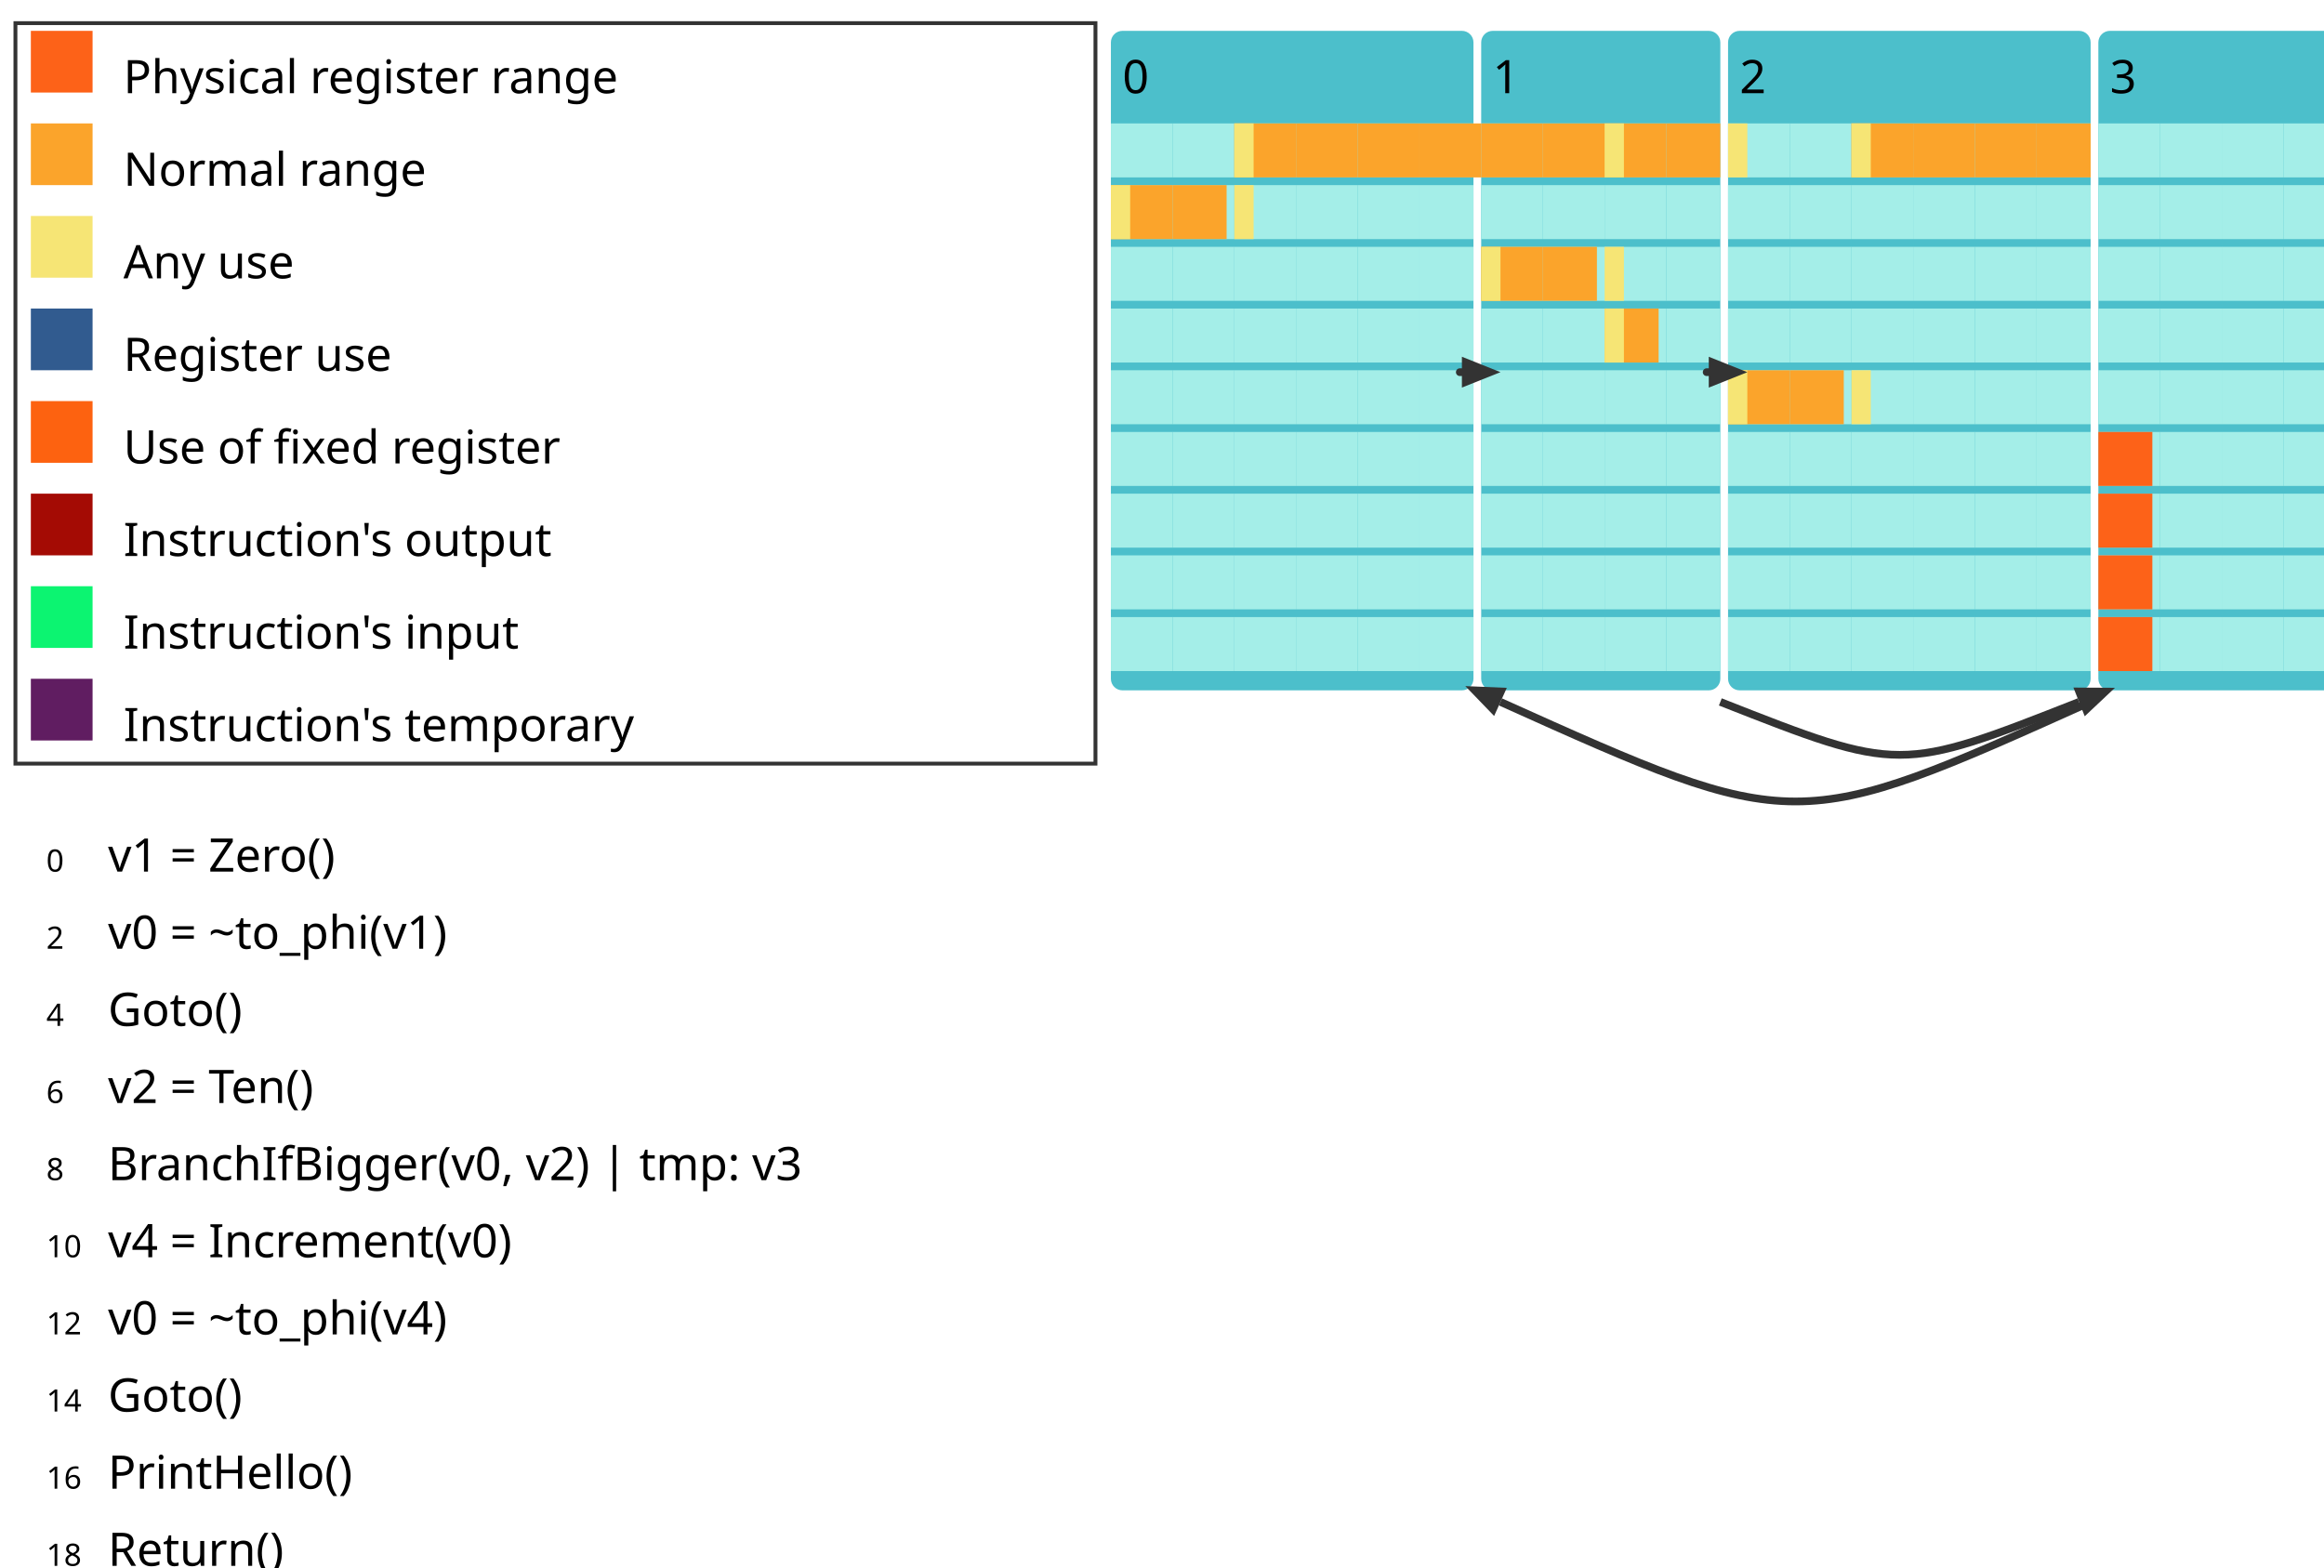
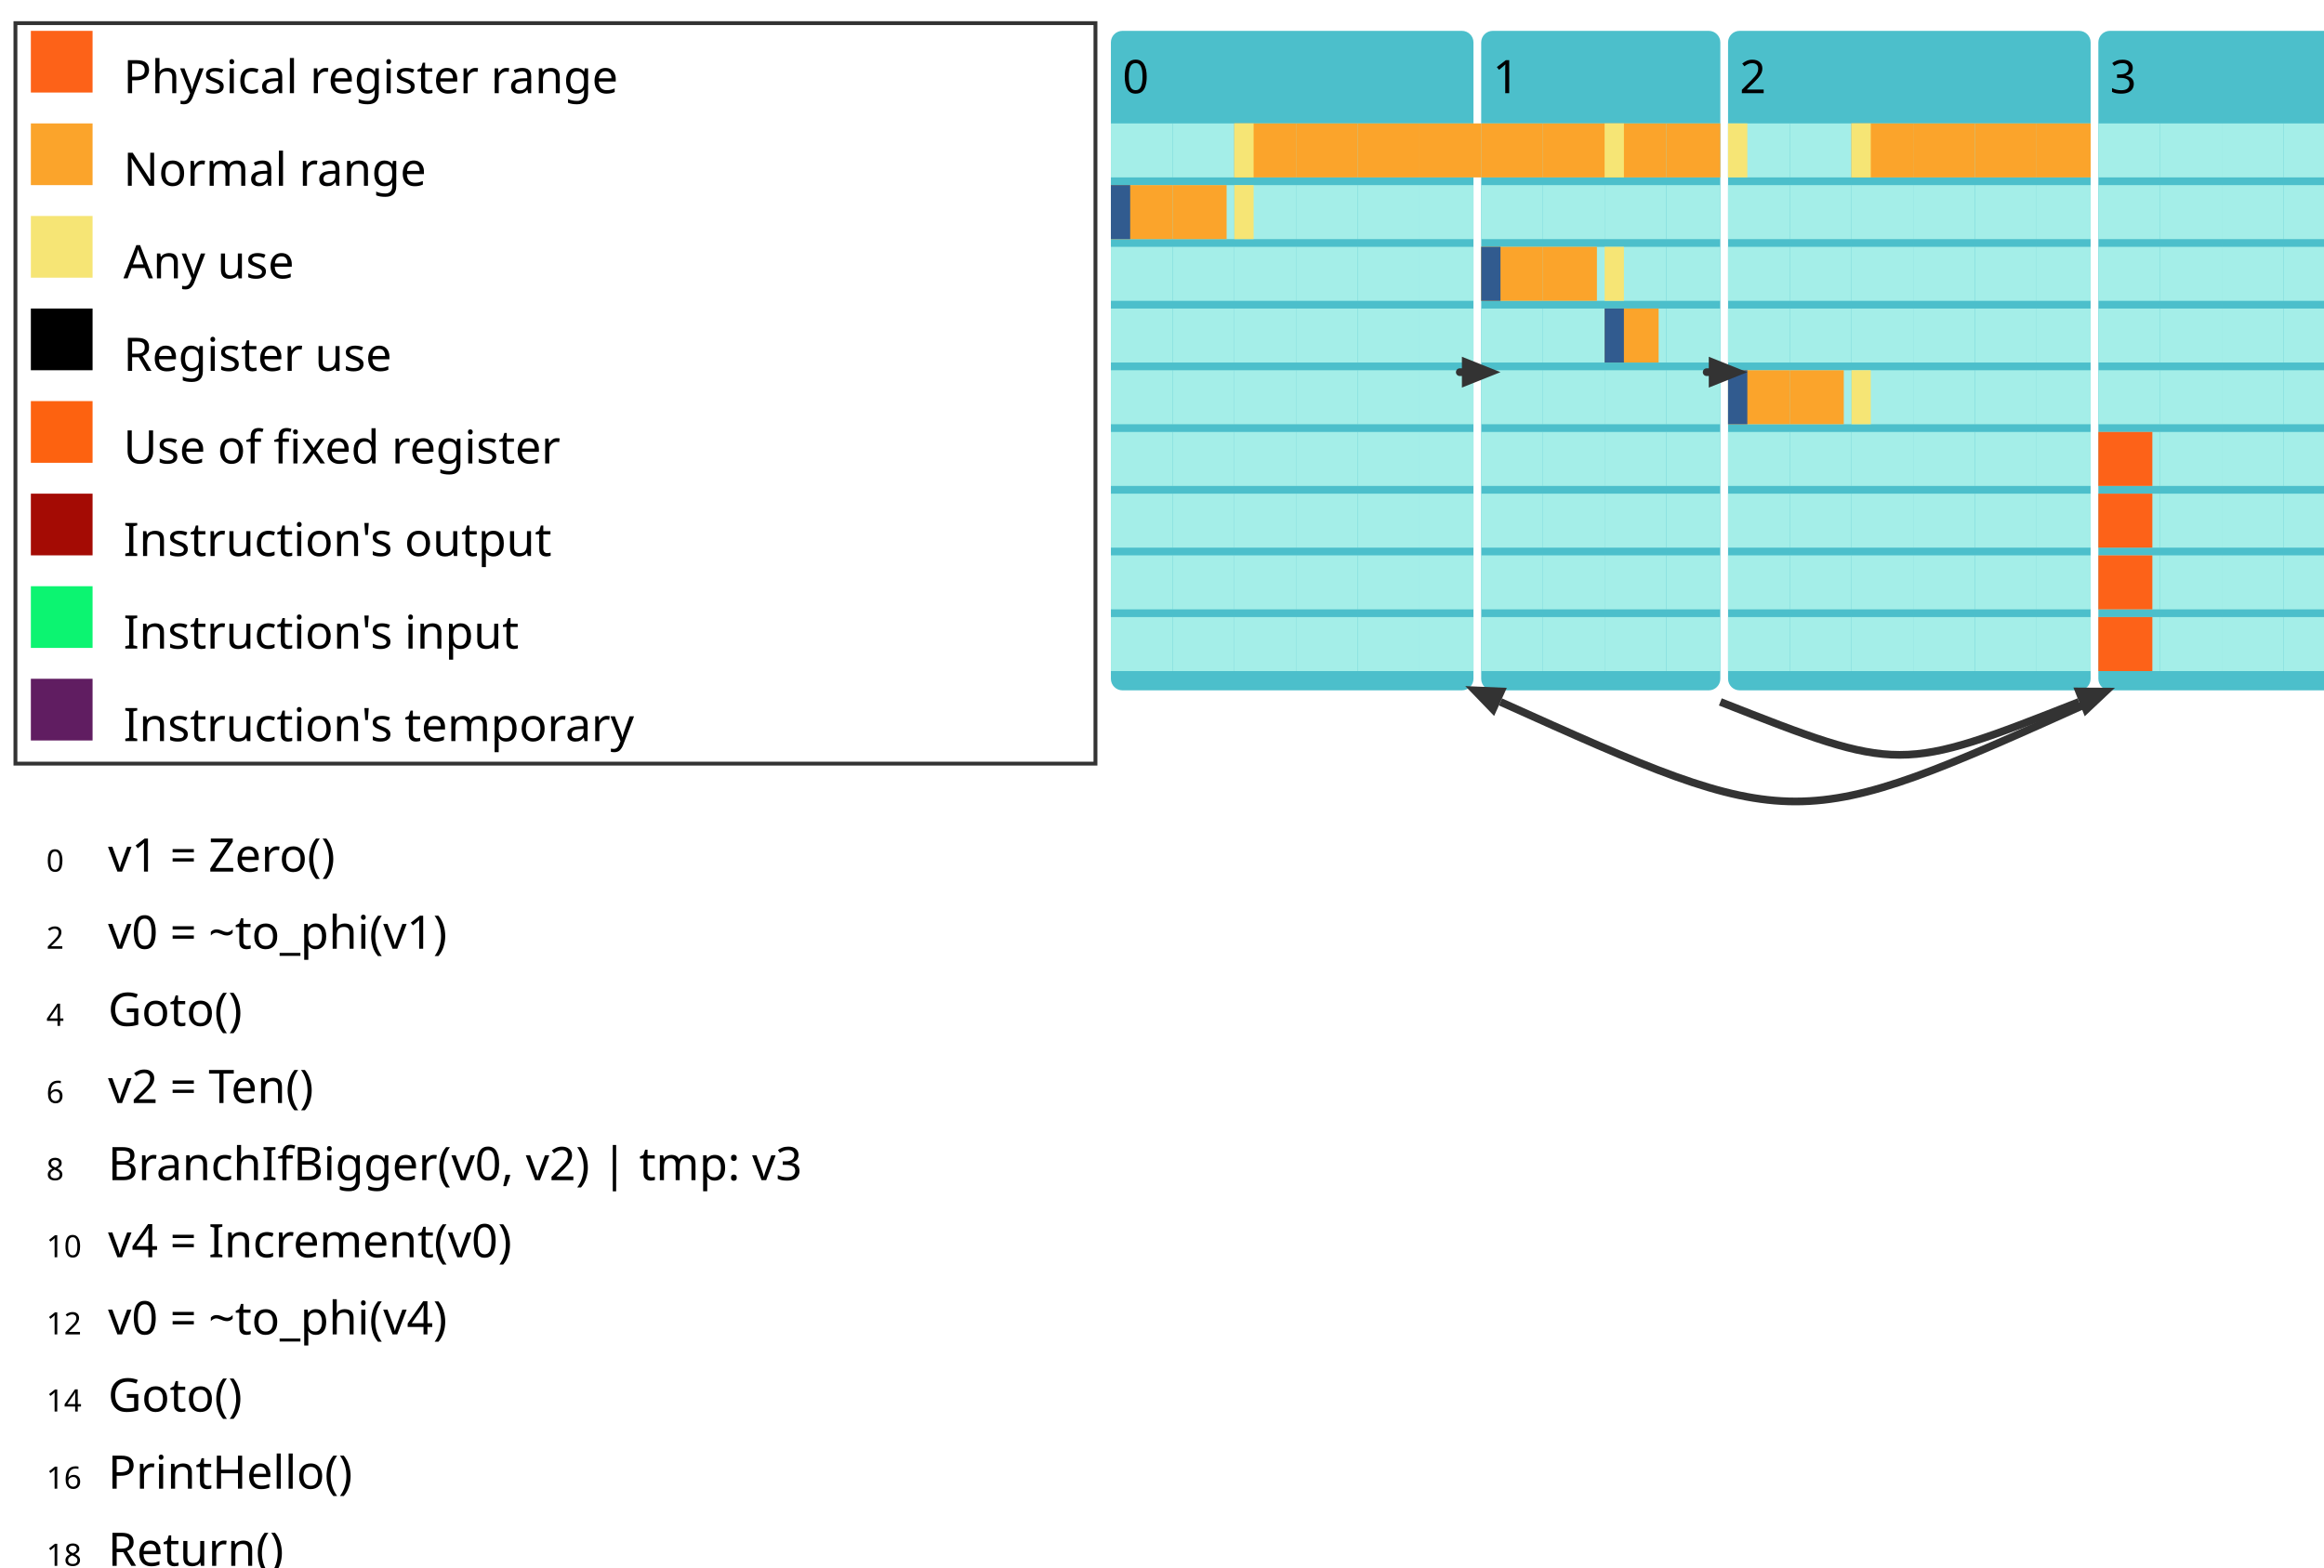
<svg xmlns="http://www.w3.org/2000/svg" version="1.1" baseProfile="full">
  <defs>
    <marker id="arrow" refX="0" refY="2" class="arrow-mark" markerUnits="strokeWidth" markerWidth="6" markerHeight="6" orient="auto">
      <path d="M 0 0 L 5 2 L 0 4 Z">
</path>
    </marker>
  </defs>
  <style>

    @font-face {
      font-family: "Raleway";
      font-style: normal;
      font-weight: 400;
      src: local("Raleway"),
      url(http://themes.googleusercontent.com/static/fonts/raleway/v6/cIFypx4yrWPDz3zOxk7hIQLUuEpTyoUstqEm5AMlJo4.woff) format("woff");
    }
    .annotation-wrap { fill: transparent; stroke: #333 }
    .instruction-marker { fill: transparent; }
    .instruction-marker-text, .instruction-text {
      font-family: 'Raleway';
      dominant-baseline': middle;
    }
    .instruction-marker-text {
      font-size: 8px;
    }
    .arrow { stroke: #333; fill: transparent; }
    .arrow-mark { fill: #333; }
    .block-fill { fill: #4CBFCB; }
    .interval-empty { fill: #A4EEE8; }
    .range-physical { fill: #FD6218; }
    .range-normal { fill: #FBA42B; }
    .use-any { fill: #F6E575; }
-     .use-register { fill: #315B8F; }
+     .use-reg { fill: #315B8F; }
    .use-fixed { fill: #FD6210; }
    .highlight-interval { fill: #16DDD7; }
    .highlight-output { fill: #A40B04; }
    .highlight-input { fill: #0CF471; }
    .highlight-tmp { fill: #601D61; }
  
</style>
  <rect x="4" y="6" width="280" height="192" class="annotation-wrap">
</rect>
  <rect x="8" y="8" width="16" height="16" class="range-physical">
</rect>
  <text x="32" y="20" font-family="Raleway" dominant-baseline="middle">
Physical register range
</text>
  <rect x="8" y="32" width="16" height="16" class="range-normal">
</rect>
  <text x="32" y="44" font-family="Raleway" dominant-baseline="middle">
Normal range
</text>
  <rect x="8" y="56" width="16" height="16" class="use-any">
</rect>
  <text x="32" y="68" font-family="Raleway" dominant-baseline="middle">
Any use
</text>
  <rect x="8" y="80" width="16" height="16" class="use-register">
</rect>
  <text x="32" y="92" font-family="Raleway" dominant-baseline="middle">
Register use
</text>
  <rect x="8" y="104" width="16" height="16" class="use-fixed">
</rect>
  <text x="32" y="116" font-family="Raleway" dominant-baseline="middle">
Use of fixed register
</text>
  <rect x="8" y="128" width="16" height="16" class="highlight-output">
</rect>
  <text x="32" y="140" font-family="Raleway" dominant-baseline="middle">
Instruction's output
</text>
  <rect x="8" y="152" width="16" height="16" class="highlight-input">
</rect>
  <text x="32" y="164" font-family="Raleway" dominant-baseline="middle">
Instruction's input
</text>
  <rect x="8" y="176" width="16" height="16" class="highlight-tmp">
</rect>
  <text x="32" y="188" font-family="Raleway" dominant-baseline="middle">
Instruction's temporary
</text>
  <rect class="instruction-marker c-0" x="8" y="216" width="16" height="16">
</rect>
  <text class="instruction-marker-text" x="12" y="226">
0
</text>
  <text class="instruction-text" x="28" y="226">
    <tspan class="r-1">v1</tspan> = Zero()
</text>
  <rect class="instruction-marker c-2" x="8" y="236" width="16" height="16">
</rect>
  <text class="instruction-marker-text" x="12" y="246">
2
</text>
  <text class="instruction-text" x="28" y="246">
    <tspan class="r-0">v0</tspan> = ~to_phi(<tspan class="r-1">v1</tspan>)
</text>
  <rect class="instruction-marker c-4" x="8" y="256" width="16" height="16">
</rect>
  <text class="instruction-marker-text" x="12" y="266">
4
</text>
  <text class="instruction-text" x="28" y="266">
Goto()
</text>
  <rect class="instruction-marker c-6" x="8" y="276" width="16" height="16">
</rect>
  <text class="instruction-marker-text" x="12" y="286">
6
</text>
  <text class="instruction-text" x="28" y="286">
    <tspan class="r-2">v2</tspan> = Ten()
</text>
  <rect class="instruction-marker c-8" x="8" y="296" width="16" height="16">
</rect>
  <text class="instruction-marker-text" x="12" y="306">
8
</text>
  <text class="instruction-text" x="28" y="306">
BranchIfBigger(<tspan class="r-0">v0</tspan>, <tspan class="r-2">v2</tspan>) | tmp: <tspan class="r-3">v3</tspan>
  </text>
  <rect class="instruction-marker c-10" x="8" y="316" width="16" height="16">
</rect>
  <text class="instruction-marker-text" x="12" y="326">
10
</text>
  <text class="instruction-text" x="28" y="326">
    <tspan class="r-4">v4</tspan> = Increment(<tspan class="r-0">v0</tspan>)
</text>
  <rect class="instruction-marker c-12" x="8" y="336" width="16" height="16">
</rect>
  <text class="instruction-marker-text" x="12" y="346">
12
</text>
  <text class="instruction-text" x="28" y="346">
    <tspan class="r-0">v0</tspan> = ~to_phi(<tspan class="r-4">v4</tspan>)
</text>
  <rect class="instruction-marker c-14" x="8" y="356" width="16" height="16">
</rect>
  <text class="instruction-marker-text" x="12" y="366">
14
</text>
  <text class="instruction-text" x="28" y="366">
Goto()
</text>
  <rect class="instruction-marker c-16" x="8" y="376" width="16" height="16">
</rect>
  <text class="instruction-marker-text" x="12" y="386">
16
</text>
  <text class="instruction-text" x="28" y="386">
PrintHello()
</text>
  <rect class="instruction-marker c-18" x="8" y="396" width="16" height="16">
</rect>
  <text class="instruction-marker-text" x="12" y="406">
18
</text>
  <text class="instruction-text" x="28" y="406">
Return()
</text>
  <rect x="288" y="8" rx="3" ry="3" width="94" height="171" class="block-fill">
</rect>
  <text dominant-baseline="middle" font-family="Raleway" x="291" y="20">
0
</text>
  <rect x="384" y="8" rx="3" ry="3" width="62" height="171" class="block-fill">
</rect>
  <text dominant-baseline="middle" font-family="Raleway" x="387" y="20">
1
</text>
  <rect x="448" y="8" rx="3" ry="3" width="94" height="171" class="block-fill">
</rect>
  <text dominant-baseline="middle" font-family="Raleway" x="451" y="20">
2
</text>
  <rect x="544" y="8" rx="3" ry="3" width="62" height="171" class="block-fill">
</rect>
  <text dominant-baseline="middle" font-family="Raleway" x="547" y="20">
3
</text>
  <rect class="r-0 c-0 interval-empty" x="288" y="32" width="16" height="14">
</rect>
  <rect class="r-0 c-1 interval-empty" x="304" y="32" width="16" height="14">
</rect>
  <rect class="r-0 c-2 interval-empty" x="320" y="32" width="16" height="14">
</rect>
  <rect class="r-0 c-3 interval-empty" x="336" y="32" width="16" height="14">
</rect>
  <rect class="r-0 c-4 interval-empty" x="352" y="32" width="16" height="14">
</rect>
  <rect class="r-0 c-5 interval-empty" x="368" y="32" width="14" height="14">
</rect>
  <rect class="r-0 c-6 interval-empty" x="384" y="32" width="16" height="14">
</rect>
  <rect class="r-0 c-7 interval-empty" x="400" y="32" width="16" height="14">
</rect>
  <rect class="r-0 c-8 interval-empty" x="416" y="32" width="16" height="14">
</rect>
  <rect class="r-0 c-9 interval-empty" x="432" y="32" width="14" height="14">
</rect>
  <rect class="r-0 c-10 interval-empty" x="448" y="32" width="16" height="14">
</rect>
  <rect class="r-0 c-11 interval-empty" x="464" y="32" width="16" height="14">
</rect>
  <rect class="r-0 c-12 interval-empty" x="480" y="32" width="16" height="14">
</rect>
  <rect class="r-0 c-13 interval-empty" x="496" y="32" width="16" height="14">
</rect>
  <rect class="r-0 c-14 interval-empty" x="512" y="32" width="16" height="14">
</rect>
  <rect class="r-0 c-15 interval-empty" x="528" y="32" width="14" height="14">
</rect>
  <rect class="r-0 c-16 interval-empty" x="544" y="32" width="16" height="14">
</rect>
  <rect class="r-0 c-17 interval-empty" x="560" y="32" width="16" height="14">
</rect>
  <rect class="r-0 c-18 interval-empty" x="576" y="32" width="16" height="14">
</rect>
  <rect class="r-0 c-19 interval-empty" x="592" y="32" width="14" height="14">
</rect>
  <rect x="320" y="32" width="16" height="14" class="range-normal">
</rect>
  <rect x="336" y="32" width="16" height="14" class="range-normal">
</rect>
  <rect x="352" y="32" width="16" height="14" class="range-normal">
</rect>
  <rect x="368" y="32" width="16" height="14" class="range-normal">
</rect>
  <rect x="384" y="32" width="16" height="14" class="range-normal">
</rect>
  <rect x="400" y="32" width="16" height="14" class="range-normal">
</rect>
  <rect x="416" y="32" width="16" height="14" class="range-normal">
</rect>
  <rect x="432" y="32" width="14" height="14" class="range-normal">
</rect>
  <rect x="480" y="32" width="16" height="14" class="range-normal">
</rect>
  <rect x="496" y="32" width="16" height="14" class="range-normal">
</rect>
  <rect x="512" y="32" width="16" height="14" class="range-normal">
</rect>
  <rect x="528" y="32" width="14" height="14" class="range-normal">
</rect>
  <rect x="480" y="32" width="5" height="14" class="use-any">
</rect>
  <rect x="448" y="32" width="5" height="14" class="use-any">
</rect>
  <rect x="416" y="32" width="5" height="14" class="use-any">
</rect>
  <rect x="320" y="32" width="5" height="14" class="use-any">
</rect>
  <rect class="r-1 c-0 interval-empty" x="288" y="48" width="16" height="14">
</rect>
  <rect class="r-1 c-1 interval-empty" x="304" y="48" width="16" height="14">
</rect>
  <rect class="r-1 c-2 interval-empty" x="320" y="48" width="16" height="14">
</rect>
  <rect class="r-1 c-3 interval-empty" x="336" y="48" width="16" height="14">
</rect>
  <rect class="r-1 c-4 interval-empty" x="352" y="48" width="16" height="14">
</rect>
  <rect class="r-1 c-5 interval-empty" x="368" y="48" width="14" height="14">
</rect>
  <rect class="r-1 c-6 interval-empty" x="384" y="48" width="16" height="14">
</rect>
  <rect class="r-1 c-7 interval-empty" x="400" y="48" width="16" height="14">
</rect>
  <rect class="r-1 c-8 interval-empty" x="416" y="48" width="16" height="14">
</rect>
  <rect class="r-1 c-9 interval-empty" x="432" y="48" width="14" height="14">
</rect>
  <rect class="r-1 c-10 interval-empty" x="448" y="48" width="16" height="14">
</rect>
  <rect class="r-1 c-11 interval-empty" x="464" y="48" width="16" height="14">
</rect>
  <rect class="r-1 c-12 interval-empty" x="480" y="48" width="16" height="14">
</rect>
  <rect class="r-1 c-13 interval-empty" x="496" y="48" width="16" height="14">
</rect>
  <rect class="r-1 c-14 interval-empty" x="512" y="48" width="16" height="14">
</rect>
  <rect class="r-1 c-15 interval-empty" x="528" y="48" width="14" height="14">
</rect>
  <rect class="r-1 c-16 interval-empty" x="544" y="48" width="16" height="14">
</rect>
  <rect class="r-1 c-17 interval-empty" x="560" y="48" width="16" height="14">
</rect>
  <rect class="r-1 c-18 interval-empty" x="576" y="48" width="16" height="14">
</rect>
  <rect class="r-1 c-19 interval-empty" x="592" y="48" width="14" height="14">
</rect>
  <rect x="288" y="48" width="16" height="14" class="range-normal">
</rect>
  <rect x="304" y="48" width="14" height="14" class="range-normal">
</rect>
  <rect x="320" y="48" width="5" height="14" class="use-any">
</rect>
-   <rect x="288" y="48" width="5" height="14" class="use-any">
+   <rect x="288" y="48" width="5" height="14" class="use-reg">
</rect>
  <rect class="r-2 c-0 interval-empty" x="288" y="64" width="16" height="14">
</rect>
  <rect class="r-2 c-1 interval-empty" x="304" y="64" width="16" height="14">
</rect>
  <rect class="r-2 c-2 interval-empty" x="320" y="64" width="16" height="14">
</rect>
  <rect class="r-2 c-3 interval-empty" x="336" y="64" width="16" height="14">
</rect>
  <rect class="r-2 c-4 interval-empty" x="352" y="64" width="16" height="14">
</rect>
  <rect class="r-2 c-5 interval-empty" x="368" y="64" width="14" height="14">
</rect>
  <rect class="r-2 c-6 interval-empty" x="384" y="64" width="16" height="14">
</rect>
  <rect class="r-2 c-7 interval-empty" x="400" y="64" width="16" height="14">
</rect>
  <rect class="r-2 c-8 interval-empty" x="416" y="64" width="16" height="14">
</rect>
  <rect class="r-2 c-9 interval-empty" x="432" y="64" width="14" height="14">
</rect>
  <rect class="r-2 c-10 interval-empty" x="448" y="64" width="16" height="14">
</rect>
  <rect class="r-2 c-11 interval-empty" x="464" y="64" width="16" height="14">
</rect>
  <rect class="r-2 c-12 interval-empty" x="480" y="64" width="16" height="14">
</rect>
  <rect class="r-2 c-13 interval-empty" x="496" y="64" width="16" height="14">
</rect>
  <rect class="r-2 c-14 interval-empty" x="512" y="64" width="16" height="14">
</rect>
  <rect class="r-2 c-15 interval-empty" x="528" y="64" width="14" height="14">
</rect>
  <rect class="r-2 c-16 interval-empty" x="544" y="64" width="16" height="14">
</rect>
  <rect class="r-2 c-17 interval-empty" x="560" y="64" width="16" height="14">
</rect>
  <rect class="r-2 c-18 interval-empty" x="576" y="64" width="16" height="14">
</rect>
  <rect class="r-2 c-19 interval-empty" x="592" y="64" width="14" height="14">
</rect>
  <rect x="384" y="64" width="16" height="14" class="range-normal">
</rect>
  <rect x="400" y="64" width="14" height="14" class="range-normal">
</rect>
  <rect x="416" y="64" width="5" height="14" class="use-any">
</rect>
-   <rect x="384" y="64" width="5" height="14" class="use-any">
+   <rect x="384" y="64" width="5" height="14" class="use-reg">
</rect>
  <rect class="r-3 c-0 interval-empty" x="288" y="80" width="16" height="14">
</rect>
  <rect class="r-3 c-1 interval-empty" x="304" y="80" width="16" height="14">
</rect>
  <rect class="r-3 c-2 interval-empty" x="320" y="80" width="16" height="14">
</rect>
  <rect class="r-3 c-3 interval-empty" x="336" y="80" width="16" height="14">
</rect>
  <rect class="r-3 c-4 interval-empty" x="352" y="80" width="16" height="14">
</rect>
  <rect class="r-3 c-5 interval-empty" x="368" y="80" width="14" height="14">
</rect>
  <rect class="r-3 c-6 interval-empty" x="384" y="80" width="16" height="14">
</rect>
  <rect class="r-3 c-7 interval-empty" x="400" y="80" width="16" height="14">
</rect>
  <rect class="r-3 c-8 interval-empty" x="416" y="80" width="16" height="14">
</rect>
  <rect class="r-3 c-9 interval-empty" x="432" y="80" width="14" height="14">
</rect>
  <rect class="r-3 c-10 interval-empty" x="448" y="80" width="16" height="14">
</rect>
  <rect class="r-3 c-11 interval-empty" x="464" y="80" width="16" height="14">
</rect>
  <rect class="r-3 c-12 interval-empty" x="480" y="80" width="16" height="14">
</rect>
  <rect class="r-3 c-13 interval-empty" x="496" y="80" width="16" height="14">
</rect>
  <rect class="r-3 c-14 interval-empty" x="512" y="80" width="16" height="14">
</rect>
  <rect class="r-3 c-15 interval-empty" x="528" y="80" width="14" height="14">
</rect>
  <rect class="r-3 c-16 interval-empty" x="544" y="80" width="16" height="14">
</rect>
  <rect class="r-3 c-17 interval-empty" x="560" y="80" width="16" height="14">
</rect>
  <rect class="r-3 c-18 interval-empty" x="576" y="80" width="16" height="14">
</rect>
  <rect class="r-3 c-19 interval-empty" x="592" y="80" width="14" height="14">
</rect>
  <rect x="416" y="80" width="14" height="14" class="range-normal">
</rect>
-   <rect x="416" y="80" width="5" height="14" class="use-any">
+   <rect x="416" y="80" width="5" height="14" class="use-reg">
</rect>
  <rect class="r-4 c-0 interval-empty" x="288" y="96" width="16" height="14">
</rect>
  <rect class="r-4 c-1 interval-empty" x="304" y="96" width="16" height="14">
</rect>
  <rect class="r-4 c-2 interval-empty" x="320" y="96" width="16" height="14">
</rect>
  <rect class="r-4 c-3 interval-empty" x="336" y="96" width="16" height="14">
</rect>
  <rect class="r-4 c-4 interval-empty" x="352" y="96" width="16" height="14">
</rect>
  <rect class="r-4 c-5 interval-empty" x="368" y="96" width="14" height="14">
</rect>
  <rect class="r-4 c-6 interval-empty" x="384" y="96" width="16" height="14">
</rect>
  <rect class="r-4 c-7 interval-empty" x="400" y="96" width="16" height="14">
</rect>
  <rect class="r-4 c-8 interval-empty" x="416" y="96" width="16" height="14">
</rect>
  <rect class="r-4 c-9 interval-empty" x="432" y="96" width="14" height="14">
</rect>
  <rect class="r-4 c-10 interval-empty" x="448" y="96" width="16" height="14">
</rect>
  <rect class="r-4 c-11 interval-empty" x="464" y="96" width="16" height="14">
</rect>
  <rect class="r-4 c-12 interval-empty" x="480" y="96" width="16" height="14">
</rect>
  <rect class="r-4 c-13 interval-empty" x="496" y="96" width="16" height="14">
</rect>
  <rect class="r-4 c-14 interval-empty" x="512" y="96" width="16" height="14">
</rect>
  <rect class="r-4 c-15 interval-empty" x="528" y="96" width="14" height="14">
</rect>
  <rect class="r-4 c-16 interval-empty" x="544" y="96" width="16" height="14">
</rect>
  <rect class="r-4 c-17 interval-empty" x="560" y="96" width="16" height="14">
</rect>
  <rect class="r-4 c-18 interval-empty" x="576" y="96" width="16" height="14">
</rect>
  <rect class="r-4 c-19 interval-empty" x="592" y="96" width="14" height="14">
</rect>
  <rect x="448" y="96" width="16" height="14" class="range-normal">
</rect>
  <rect x="464" y="96" width="14" height="14" class="range-normal">
</rect>
  <rect x="480" y="96" width="5" height="14" class="use-any">
</rect>
-   <rect x="448" y="96" width="5" height="14" class="use-any">
+   <rect x="448" y="96" width="5" height="14" class="use-reg">
</rect>
  <rect class="r-5 c-0 interval-empty" x="288" y="112" width="16" height="14">
</rect>
  <rect class="r-5 c-1 interval-empty" x="304" y="112" width="16" height="14">
</rect>
  <rect class="r-5 c-2 interval-empty" x="320" y="112" width="16" height="14">
</rect>
  <rect class="r-5 c-3 interval-empty" x="336" y="112" width="16" height="14">
</rect>
  <rect class="r-5 c-4 interval-empty" x="352" y="112" width="16" height="14">
</rect>
  <rect class="r-5 c-5 interval-empty" x="368" y="112" width="14" height="14">
</rect>
  <rect class="r-5 c-6 interval-empty" x="384" y="112" width="16" height="14">
</rect>
  <rect class="r-5 c-7 interval-empty" x="400" y="112" width="16" height="14">
</rect>
  <rect class="r-5 c-8 interval-empty" x="416" y="112" width="16" height="14">
</rect>
  <rect class="r-5 c-9 interval-empty" x="432" y="112" width="14" height="14">
</rect>
  <rect class="r-5 c-10 interval-empty" x="448" y="112" width="16" height="14">
</rect>
  <rect class="r-5 c-11 interval-empty" x="464" y="112" width="16" height="14">
</rect>
  <rect class="r-5 c-12 interval-empty" x="480" y="112" width="16" height="14">
</rect>
  <rect class="r-5 c-13 interval-empty" x="496" y="112" width="16" height="14">
</rect>
  <rect class="r-5 c-14 interval-empty" x="512" y="112" width="16" height="14">
</rect>
  <rect class="r-5 c-15 interval-empty" x="528" y="112" width="14" height="14">
</rect>
  <rect class="r-5 c-16 interval-empty" x="544" y="112" width="16" height="14">
</rect>
  <rect class="r-5 c-17 interval-empty" x="560" y="112" width="16" height="14">
</rect>
  <rect class="r-5 c-18 interval-empty" x="576" y="112" width="16" height="14">
</rect>
  <rect class="r-5 c-19 interval-empty" x="592" y="112" width="14" height="14">
</rect>
  <rect x="544" y="112" width="14" height="14" class="range-physical">
</rect>
  <rect class="r-6 c-0 interval-empty" x="288" y="128" width="16" height="14">
</rect>
  <rect class="r-6 c-1 interval-empty" x="304" y="128" width="16" height="14">
</rect>
  <rect class="r-6 c-2 interval-empty" x="320" y="128" width="16" height="14">
</rect>
  <rect class="r-6 c-3 interval-empty" x="336" y="128" width="16" height="14">
</rect>
  <rect class="r-6 c-4 interval-empty" x="352" y="128" width="16" height="14">
</rect>
  <rect class="r-6 c-5 interval-empty" x="368" y="128" width="14" height="14">
</rect>
  <rect class="r-6 c-6 interval-empty" x="384" y="128" width="16" height="14">
</rect>
  <rect class="r-6 c-7 interval-empty" x="400" y="128" width="16" height="14">
</rect>
  <rect class="r-6 c-8 interval-empty" x="416" y="128" width="16" height="14">
</rect>
  <rect class="r-6 c-9 interval-empty" x="432" y="128" width="14" height="14">
</rect>
  <rect class="r-6 c-10 interval-empty" x="448" y="128" width="16" height="14">
</rect>
  <rect class="r-6 c-11 interval-empty" x="464" y="128" width="16" height="14">
</rect>
  <rect class="r-6 c-12 interval-empty" x="480" y="128" width="16" height="14">
</rect>
  <rect class="r-6 c-13 interval-empty" x="496" y="128" width="16" height="14">
</rect>
  <rect class="r-6 c-14 interval-empty" x="512" y="128" width="16" height="14">
</rect>
  <rect class="r-6 c-15 interval-empty" x="528" y="128" width="14" height="14">
</rect>
  <rect class="r-6 c-16 interval-empty" x="544" y="128" width="16" height="14">
</rect>
  <rect class="r-6 c-17 interval-empty" x="560" y="128" width="16" height="14">
</rect>
  <rect class="r-6 c-18 interval-empty" x="576" y="128" width="16" height="14">
</rect>
  <rect class="r-6 c-19 interval-empty" x="592" y="128" width="14" height="14">
</rect>
  <rect x="544" y="128" width="14" height="14" class="range-physical">
</rect>
  <rect class="r-7 c-0 interval-empty" x="288" y="144" width="16" height="14">
</rect>
  <rect class="r-7 c-1 interval-empty" x="304" y="144" width="16" height="14">
</rect>
  <rect class="r-7 c-2 interval-empty" x="320" y="144" width="16" height="14">
</rect>
  <rect class="r-7 c-3 interval-empty" x="336" y="144" width="16" height="14">
</rect>
  <rect class="r-7 c-4 interval-empty" x="352" y="144" width="16" height="14">
</rect>
  <rect class="r-7 c-5 interval-empty" x="368" y="144" width="14" height="14">
</rect>
  <rect class="r-7 c-6 interval-empty" x="384" y="144" width="16" height="14">
</rect>
  <rect class="r-7 c-7 interval-empty" x="400" y="144" width="16" height="14">
</rect>
  <rect class="r-7 c-8 interval-empty" x="416" y="144" width="16" height="14">
</rect>
  <rect class="r-7 c-9 interval-empty" x="432" y="144" width="14" height="14">
</rect>
  <rect class="r-7 c-10 interval-empty" x="448" y="144" width="16" height="14">
</rect>
  <rect class="r-7 c-11 interval-empty" x="464" y="144" width="16" height="14">
</rect>
  <rect class="r-7 c-12 interval-empty" x="480" y="144" width="16" height="14">
</rect>
  <rect class="r-7 c-13 interval-empty" x="496" y="144" width="16" height="14">
</rect>
  <rect class="r-7 c-14 interval-empty" x="512" y="144" width="16" height="14">
</rect>
  <rect class="r-7 c-15 interval-empty" x="528" y="144" width="14" height="14">
</rect>
  <rect class="r-7 c-16 interval-empty" x="544" y="144" width="16" height="14">
</rect>
  <rect class="r-7 c-17 interval-empty" x="560" y="144" width="16" height="14">
</rect>
  <rect class="r-7 c-18 interval-empty" x="576" y="144" width="16" height="14">
</rect>
  <rect class="r-7 c-19 interval-empty" x="592" y="144" width="14" height="14">
</rect>
  <rect x="544" y="144" width="14" height="14" class="range-physical">
</rect>
  <rect class="r-8 c-0 interval-empty" x="288" y="160" width="16" height="14">
</rect>
  <rect class="r-8 c-1 interval-empty" x="304" y="160" width="16" height="14">
</rect>
  <rect class="r-8 c-2 interval-empty" x="320" y="160" width="16" height="14">
</rect>
  <rect class="r-8 c-3 interval-empty" x="336" y="160" width="16" height="14">
</rect>
  <rect class="r-8 c-4 interval-empty" x="352" y="160" width="16" height="14">
</rect>
  <rect class="r-8 c-5 interval-empty" x="368" y="160" width="14" height="14">
</rect>
  <rect class="r-8 c-6 interval-empty" x="384" y="160" width="16" height="14">
</rect>
  <rect class="r-8 c-7 interval-empty" x="400" y="160" width="16" height="14">
</rect>
  <rect class="r-8 c-8 interval-empty" x="416" y="160" width="16" height="14">
</rect>
  <rect class="r-8 c-9 interval-empty" x="432" y="160" width="14" height="14">
</rect>
  <rect class="r-8 c-10 interval-empty" x="448" y="160" width="16" height="14">
</rect>
  <rect class="r-8 c-11 interval-empty" x="464" y="160" width="16" height="14">
</rect>
  <rect class="r-8 c-12 interval-empty" x="480" y="160" width="16" height="14">
</rect>
  <rect class="r-8 c-13 interval-empty" x="496" y="160" width="16" height="14">
</rect>
  <rect class="r-8 c-14 interval-empty" x="512" y="160" width="16" height="14">
</rect>
  <rect class="r-8 c-15 interval-empty" x="528" y="160" width="14" height="14">
</rect>
  <rect class="r-8 c-16 interval-empty" x="544" y="160" width="16" height="14">
</rect>
  <rect class="r-8 c-17 interval-empty" x="560" y="160" width="16" height="14">
</rect>
  <rect class="r-8 c-18 interval-empty" x="576" y="160" width="16" height="14">
</rect>
  <rect class="r-8 c-19 interval-empty" x="592" y="160" width="14" height="14">
</rect>
  <rect x="544" y="160" width="14" height="14" class="range-physical">
</rect>
  <path d="M 382 96.5 C 378 96.5 378 96.5 379 96.5" class="arrow" stroke-width="2" marker-end="url(#arrow)">
</path>
  <path d="M 446 96.5 C 442 96.5 442 96.5 443 96.5" class="arrow" stroke-width="2" marker-end="url(#arrow)">
</path>
  <path d="M 446 182 C 492.5 200.299 492.5 200.299 539 182" class="arrow" stroke-width="2" marker-end="url(#arrow)">
</path>
  <path d="M 542 182 C 465.5 216.414 465.5 216.414 389 182" class="arrow" stroke-width="2" marker-end="url(#arrow)">
</path>
</svg>
